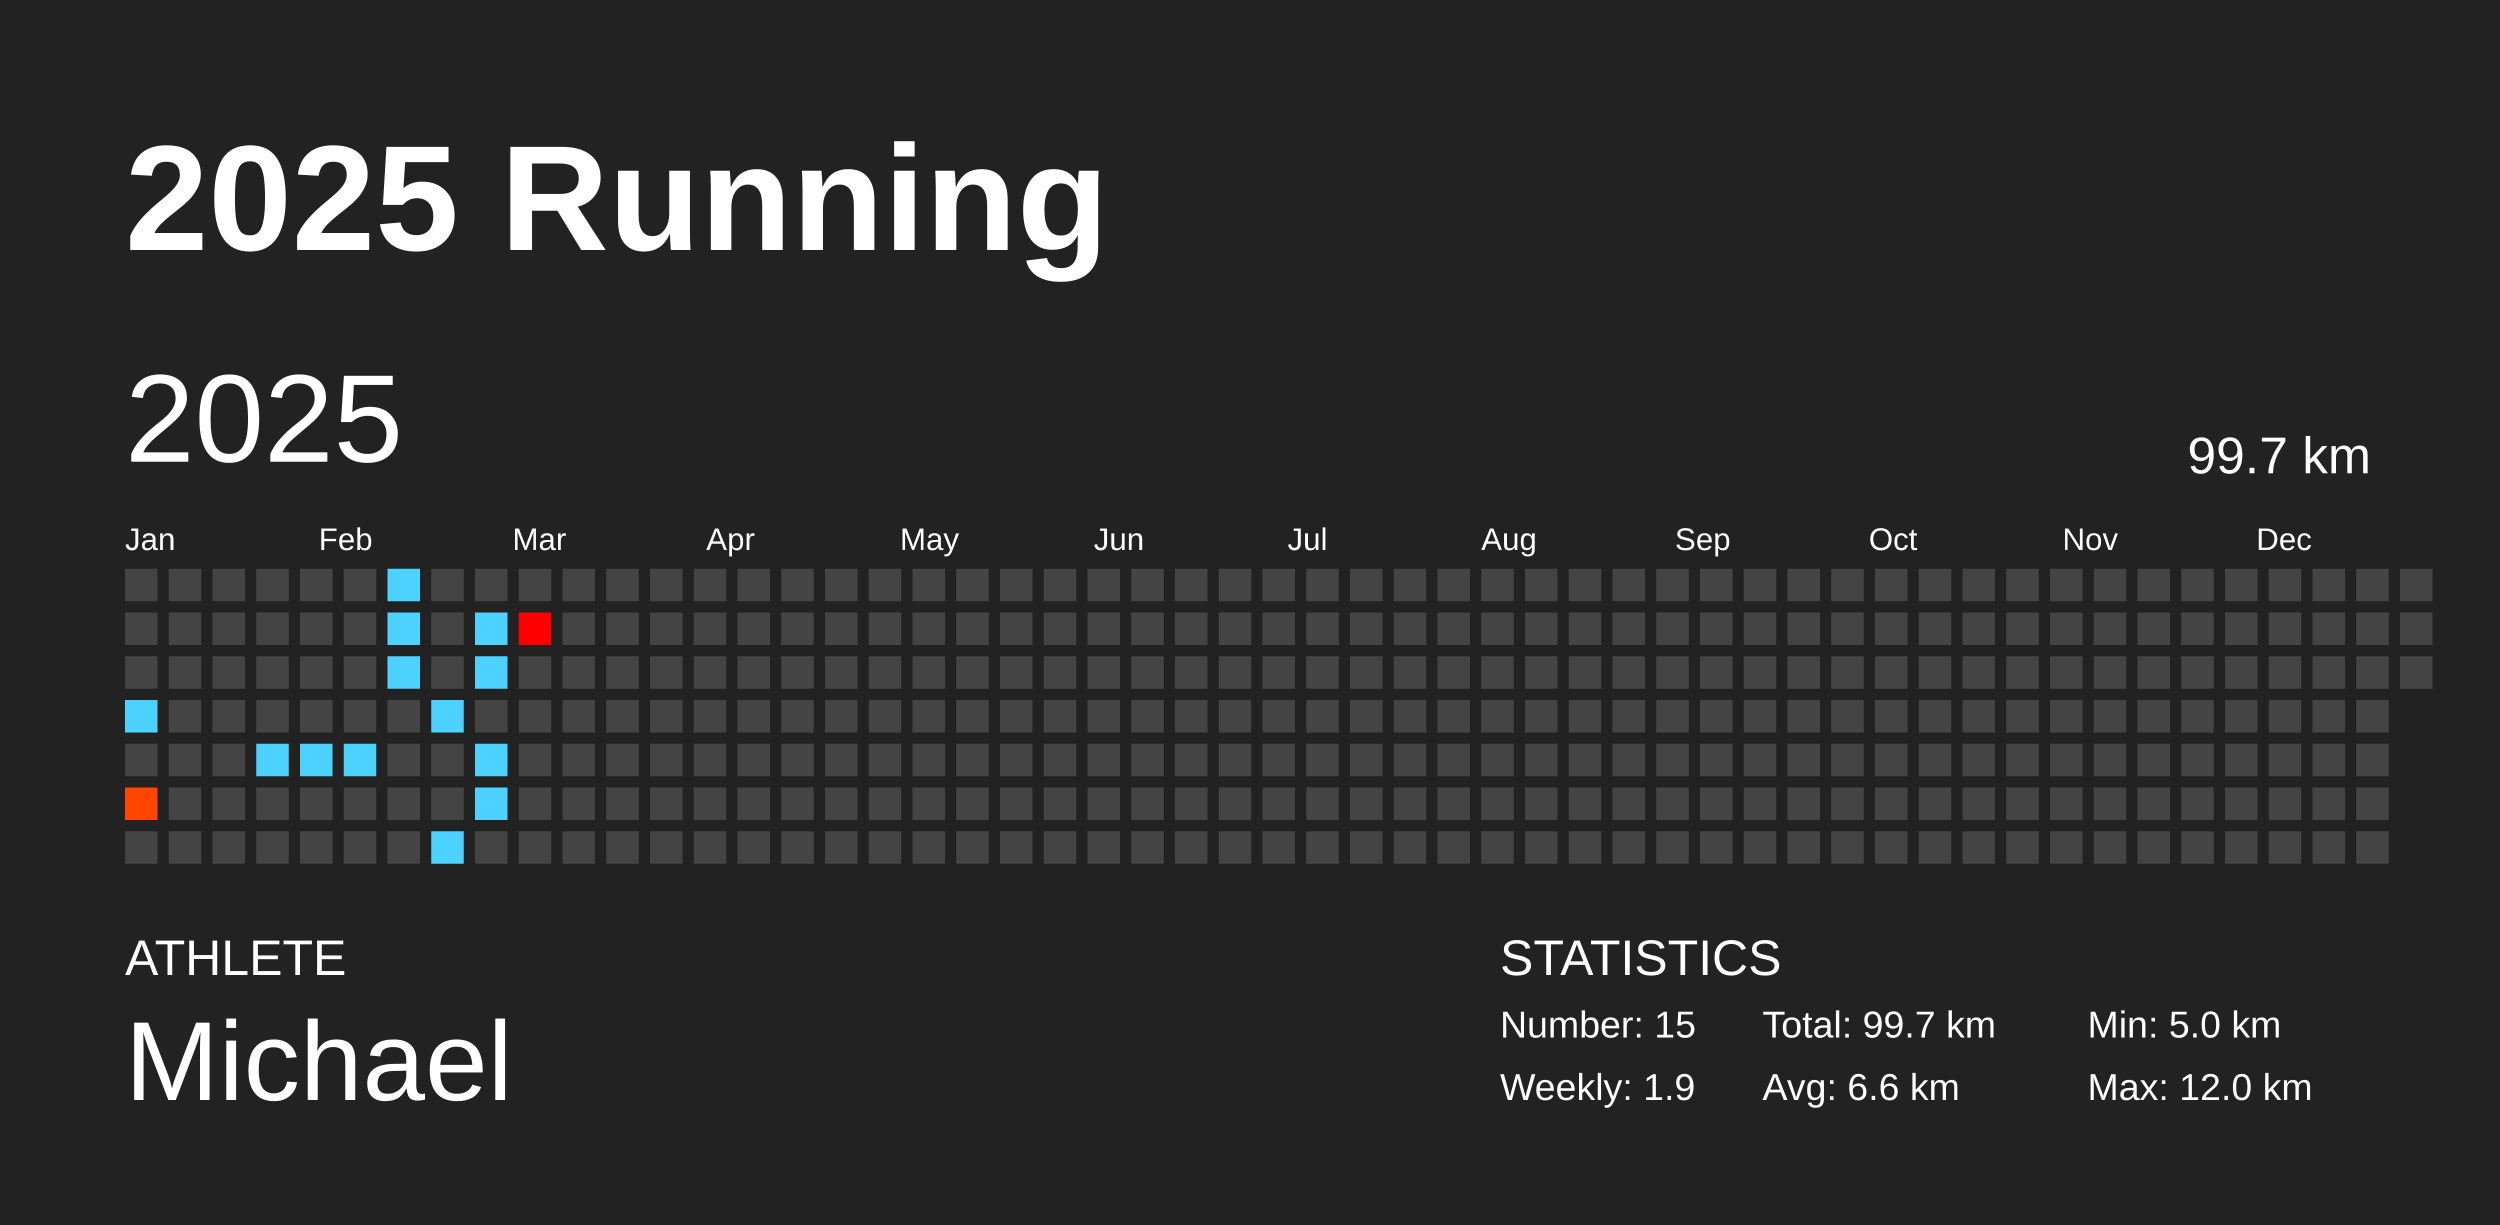
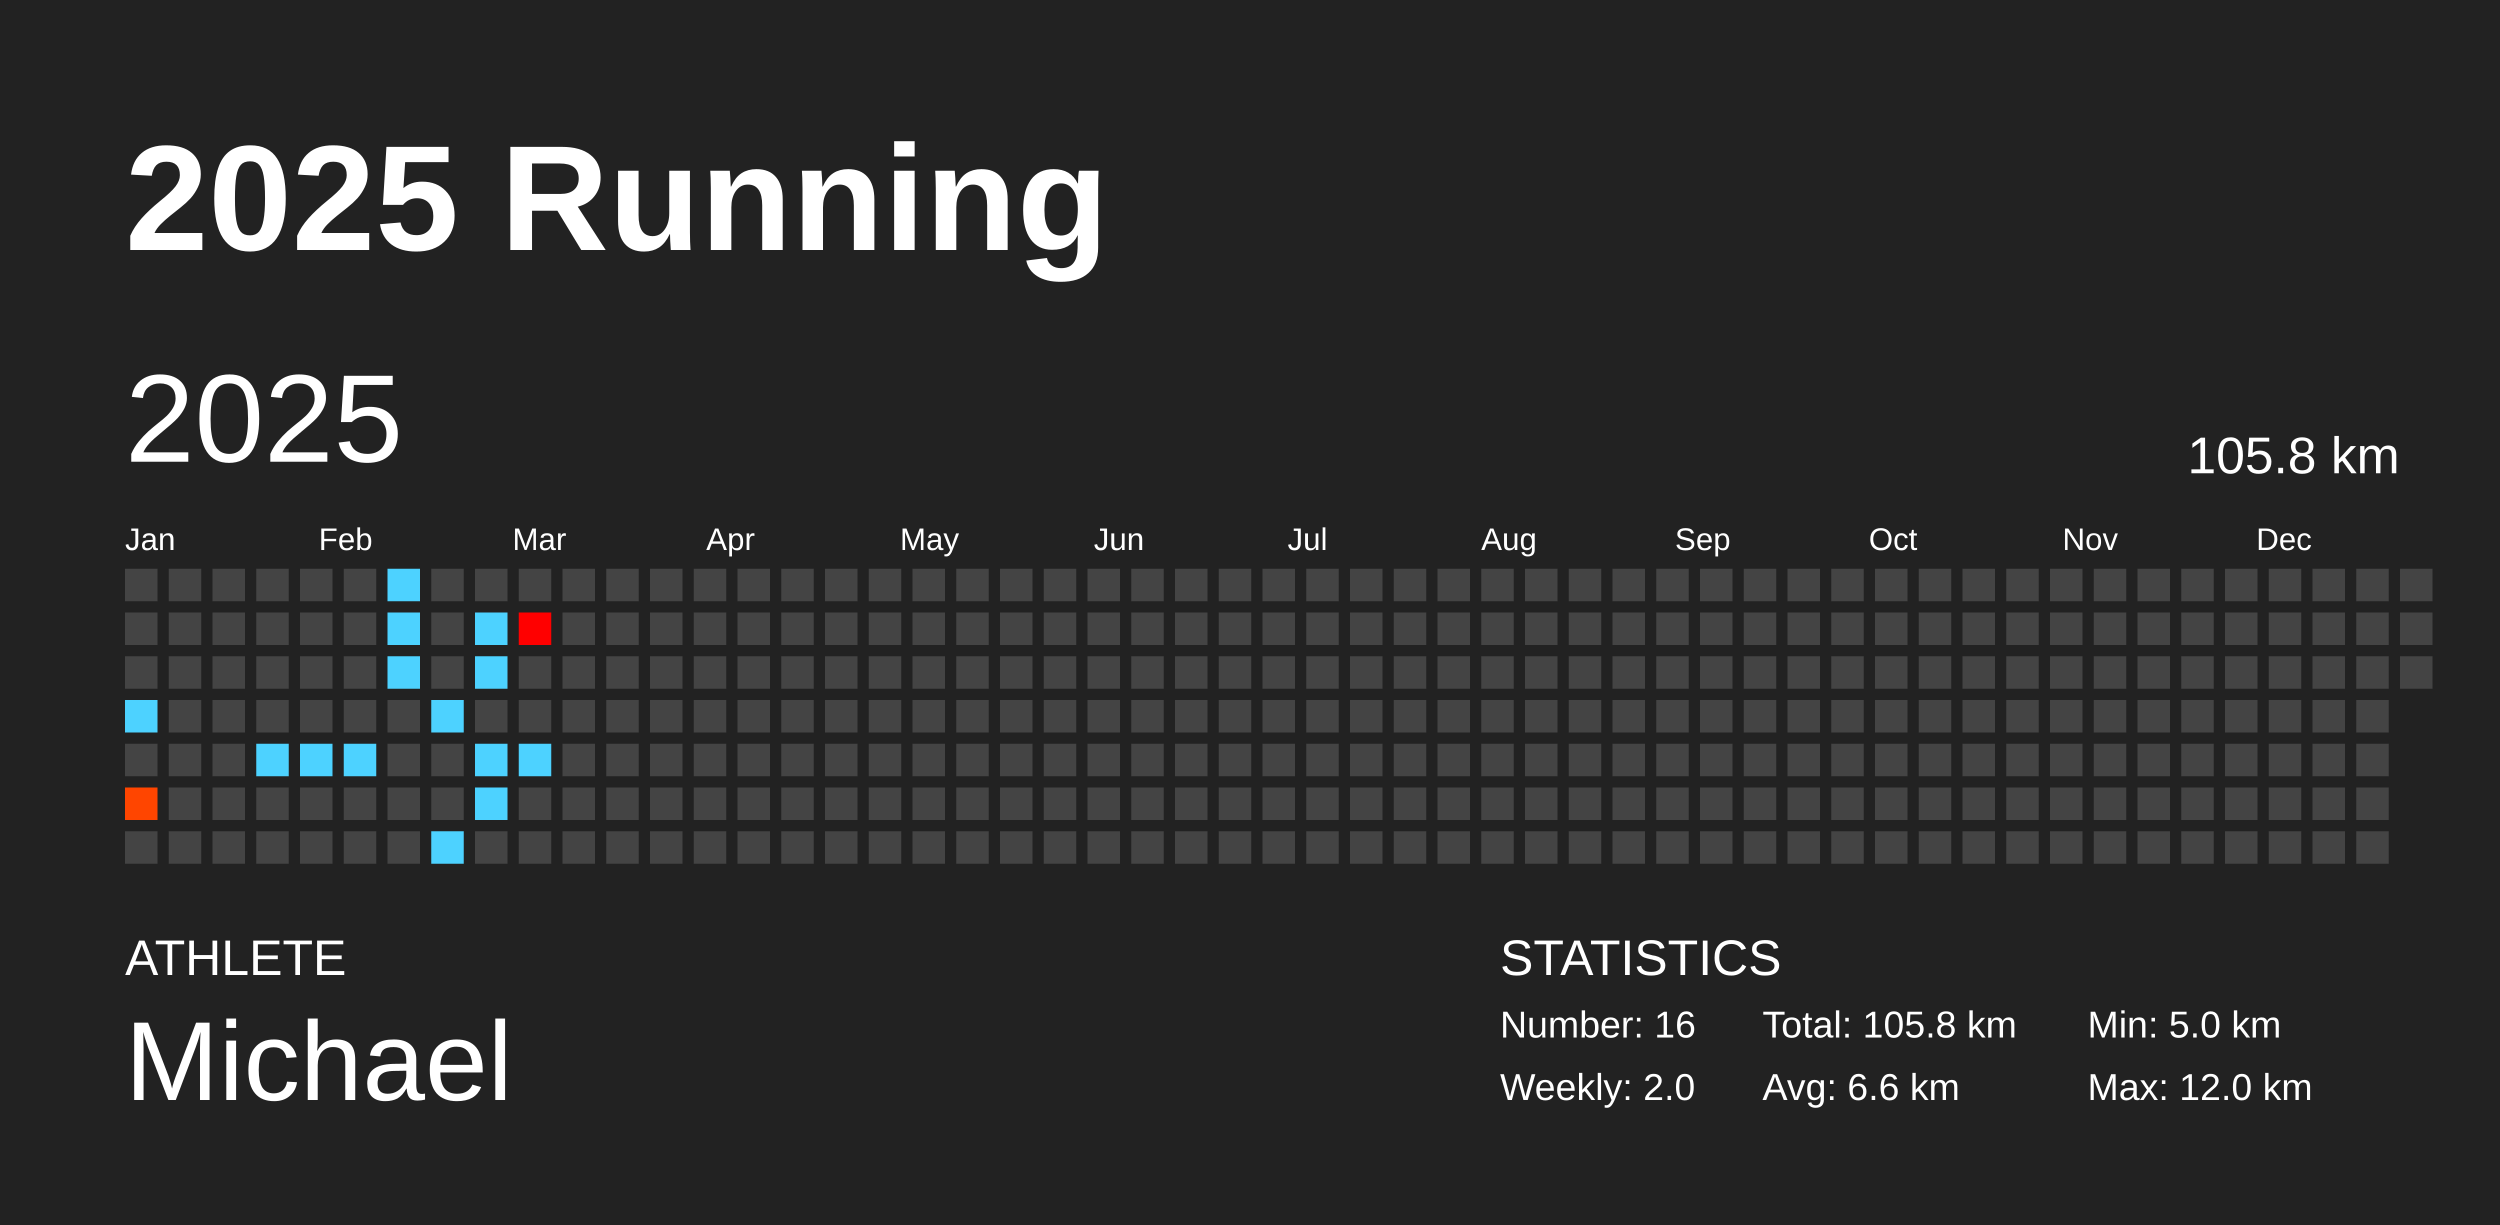
<svg xmlns="http://www.w3.org/2000/svg" baseProfile="full" height="98mm" version="1.1" viewBox="0,0,200,98" width="200mm">
  <defs />
  <rect fill="#222222" height="98" width="200" x="0" y="0" />
  <text fill="#FFFFFF" style="font-size:12px; font-family:Arial; font-weight:bold;" x="10" y="20">2025 Running</text>
  <text fill="#FFFFFF" style="font-size:4px; font-family:Arial" x="10" y="78">ATHLETE</text>
  <text fill="#FFFFFF" style="font-size:9px; font-family:Arial" x="10" y="88">Michael</text>
  <text fill="#FFFFFF" style="font-size:4px; font-family:Arial" x="120" y="78">STATISTICS</text>
-   <text fill="#FFFFFF" style="font-size:3px; font-family:Arial" x="120" y="83">Number: 15</text>
-   <text fill="#FFFFFF" style="font-size:3px; font-family:Arial" x="120" y="88">Weekly: 1.9</text>
-   <text fill="#FFFFFF" style="font-size:3px; font-family:Arial" x="141" y="83">Total: 99.7 km</text>
+   <text fill="#FFFFFF" style="font-size:3px; font-family:Arial" x="120" y="83">Number: 16</text>
+   <text fill="#FFFFFF" style="font-size:3px; font-family:Arial" x="120" y="88">Weekly: 2.0</text>
+   <text fill="#FFFFFF" style="font-size:3px; font-family:Arial" x="141" y="83">Total: 105.8 km</text>
  <text fill="#FFFFFF" style="font-size:3px; font-family:Arial" x="141" y="88">Avg: 6.6 km</text>
  <text fill="#FFFFFF" style="font-size:3px; font-family:Arial" x="167" y="83">Min: 5.0 km</text>
  <text fill="#FFFFFF" style="font-size:3px; font-family:Arial" x="167" y="88">Max: 12.0 km</text>
  <text dominant-baseline="hanging" fill="#FFFFFF" style="font-size:10.0px; font-family:Arial;" x="10" y="30">2025</text>
-   <text dominant-baseline="hanging" fill="#FFFFFF" style="font-size:4.125px; font-family:Arial;" x="175" y="35">99.7 km</text>
+   <text dominant-baseline="hanging" fill="#FFFFFF" style="font-size:4.125px; font-family:Arial;" x="175" y="35">105.8 km</text>
  <text fill="#FFFFFF" style="font-size:2.5px; font-family:Arial" x="10.0" y="44">Jan</text>
  <text fill="#FFFFFF" style="font-size:2.5px; font-family:Arial" x="25.5" y="44">Feb</text>
  <text fill="#FFFFFF" style="font-size:2.5px; font-family:Arial" x="41.0" y="44">Mar</text>
  <text fill="#FFFFFF" style="font-size:2.5px; font-family:Arial" x="56.5" y="44">Apr</text>
  <text fill="#FFFFFF" style="font-size:2.5px; font-family:Arial" x="72.0" y="44">May</text>
  <text fill="#FFFFFF" style="font-size:2.5px; font-family:Arial" x="87.5" y="44">Jun</text>
  <text fill="#FFFFFF" style="font-size:2.5px; font-family:Arial" x="103.0" y="44">Jul</text>
  <text fill="#FFFFFF" style="font-size:2.5px; font-family:Arial" x="118.5" y="44">Aug</text>
  <text fill="#FFFFFF" style="font-size:2.5px; font-family:Arial" x="134.0" y="44">Sep</text>
  <text fill="#FFFFFF" style="font-size:2.5px; font-family:Arial" x="149.5" y="44">Oct</text>
  <text fill="#FFFFFF" style="font-size:2.5px; font-family:Arial" x="165.0" y="44">Nov</text>
  <text fill="#FFFFFF" style="font-size:2.5px; font-family:Arial" x="180.5" y="44">Dec</text>
  <rect fill="#444444" height="2.6" width="2.6" x="10.0" y="45.5" />
  <rect fill="#444444" height="2.6" width="2.6" x="10.0" y="49.0" />
  <rect fill="#444444" height="2.6" width="2.6" x="10.0" y="52.5" />
  <rect fill="#4dd2ff" height="2.6" width="2.6" x="10.0" y="56.0" />
  <rect fill="#444444" height="2.6" width="2.6" x="10.0" y="59.5" />
  <rect fill="#ff4500" height="2.6" width="2.6" x="10.0" y="63.0" />
  <rect fill="#444444" height="2.6" width="2.6" x="10.0" y="66.5" />
  <rect fill="#444444" height="2.6" width="2.6" x="13.5" y="45.5" />
  <rect fill="#444444" height="2.6" width="2.6" x="13.5" y="49.0" />
  <rect fill="#444444" height="2.6" width="2.6" x="13.5" y="52.5" />
  <rect fill="#444444" height="2.6" width="2.6" x="13.5" y="56.0" />
  <rect fill="#444444" height="2.6" width="2.6" x="13.5" y="59.5" />
  <rect fill="#444444" height="2.6" width="2.6" x="13.5" y="63.0" />
  <rect fill="#444444" height="2.6" width="2.6" x="13.5" y="66.5" />
  <rect fill="#444444" height="2.6" width="2.6" x="17.0" y="45.5" />
  <rect fill="#444444" height="2.6" width="2.6" x="17.0" y="49.0" />
  <rect fill="#444444" height="2.6" width="2.6" x="17.0" y="52.5" />
  <rect fill="#444444" height="2.6" width="2.6" x="17.0" y="56.0" />
  <rect fill="#444444" height="2.6" width="2.6" x="17.0" y="59.5" />
  <rect fill="#444444" height="2.6" width="2.6" x="17.0" y="63.0" />
  <rect fill="#444444" height="2.6" width="2.6" x="17.0" y="66.5" />
  <rect fill="#444444" height="2.6" width="2.6" x="20.5" y="45.5" />
  <rect fill="#444444" height="2.6" width="2.6" x="20.5" y="49.0" />
  <rect fill="#444444" height="2.6" width="2.6" x="20.5" y="52.5" />
  <rect fill="#444444" height="2.6" width="2.6" x="20.5" y="56.0" />
  <rect fill="#4dd2ff" height="2.6" width="2.6" x="20.5" y="59.5" />
  <rect fill="#444444" height="2.6" width="2.6" x="20.5" y="63.0" />
  <rect fill="#444444" height="2.6" width="2.6" x="20.5" y="66.5" />
  <rect fill="#444444" height="2.6" width="2.6" x="24.0" y="45.5" />
  <rect fill="#444444" height="2.6" width="2.6" x="24.0" y="49.0" />
  <rect fill="#444444" height="2.6" width="2.6" x="24.0" y="52.5" />
  <rect fill="#444444" height="2.6" width="2.6" x="24.0" y="56.0" />
  <rect fill="#4dd2ff" height="2.6" width="2.6" x="24.0" y="59.5" />
  <rect fill="#444444" height="2.6" width="2.6" x="24.0" y="63.0" />
  <rect fill="#444444" height="2.6" width="2.6" x="24.0" y="66.5" />
  <rect fill="#444444" height="2.6" width="2.6" x="27.5" y="45.5" />
  <rect fill="#444444" height="2.6" width="2.6" x="27.5" y="49.0" />
  <rect fill="#444444" height="2.6" width="2.6" x="27.5" y="52.5" />
  <rect fill="#444444" height="2.6" width="2.6" x="27.5" y="56.0" />
  <rect fill="#4dd2ff" height="2.6" width="2.6" x="27.5" y="59.5" />
  <rect fill="#444444" height="2.6" width="2.6" x="27.5" y="63.0" />
  <rect fill="#444444" height="2.6" width="2.6" x="27.5" y="66.5" />
  <rect fill="#4dd2ff" height="2.6" width="2.6" x="31.0" y="45.5" />
  <rect fill="#4dd2ff" height="2.6" width="2.6" x="31.0" y="49.0" />
  <rect fill="#4dd2ff" height="2.6" width="2.6" x="31.0" y="52.5" />
  <rect fill="#444444" height="2.6" width="2.6" x="31.0" y="56.0" />
  <rect fill="#444444" height="2.6" width="2.6" x="31.0" y="59.5" />
  <rect fill="#444444" height="2.6" width="2.6" x="31.0" y="63.0" />
  <rect fill="#444444" height="2.6" width="2.6" x="31.0" y="66.5" />
  <rect fill="#444444" height="2.6" width="2.6" x="34.5" y="45.5" />
  <rect fill="#444444" height="2.6" width="2.6" x="34.5" y="49.0" />
  <rect fill="#444444" height="2.6" width="2.6" x="34.5" y="52.5" />
  <rect fill="#4dd2ff" height="2.6" width="2.6" x="34.5" y="56.0" />
  <rect fill="#444444" height="2.6" width="2.6" x="34.5" y="59.5" />
  <rect fill="#444444" height="2.6" width="2.6" x="34.5" y="63.0" />
  <rect fill="#4dd2ff" height="2.6" width="2.6" x="34.5" y="66.5" />
  <rect fill="#444444" height="2.6" width="2.6" x="38.0" y="45.5" />
  <rect fill="#4dd2ff" height="2.6" width="2.6" x="38.0" y="49.0" />
  <rect fill="#4dd2ff" height="2.6" width="2.6" x="38.0" y="52.5" />
  <rect fill="#444444" height="2.6" width="2.6" x="38.0" y="56.0" />
  <rect fill="#4dd2ff" height="2.6" width="2.6" x="38.0" y="59.5" />
  <rect fill="#4dd2ff" height="2.6" width="2.6" x="38.0" y="63.0" />
  <rect fill="#444444" height="2.6" width="2.6" x="38.0" y="66.5" />
  <rect fill="#444444" height="2.6" width="2.6" x="41.5" y="45.5" />
  <rect fill="#ff0000" height="2.6" width="2.6" x="41.5" y="49.0" />
  <rect fill="#444444" height="2.6" width="2.6" x="41.5" y="52.5" />
  <rect fill="#444444" height="2.6" width="2.6" x="41.5" y="56.0" />
-   <rect fill="#444444" height="2.6" width="2.6" x="41.5" y="59.5" />
+   <rect fill="#4dd2ff" height="2.6" width="2.6" x="41.5" y="59.5" />
  <rect fill="#444444" height="2.6" width="2.6" x="41.5" y="63.0" />
  <rect fill="#444444" height="2.6" width="2.6" x="41.5" y="66.5" />
  <rect fill="#444444" height="2.6" width="2.6" x="45.0" y="45.5" />
  <rect fill="#444444" height="2.6" width="2.6" x="45.0" y="49.0" />
  <rect fill="#444444" height="2.6" width="2.6" x="45.0" y="52.5" />
  <rect fill="#444444" height="2.6" width="2.6" x="45.0" y="56.0" />
  <rect fill="#444444" height="2.6" width="2.6" x="45.0" y="59.5" />
  <rect fill="#444444" height="2.6" width="2.6" x="45.0" y="63.0" />
  <rect fill="#444444" height="2.6" width="2.6" x="45.0" y="66.5" />
  <rect fill="#444444" height="2.6" width="2.6" x="48.5" y="45.5" />
  <rect fill="#444444" height="2.6" width="2.6" x="48.5" y="49.0" />
  <rect fill="#444444" height="2.6" width="2.6" x="48.5" y="52.5" />
  <rect fill="#444444" height="2.6" width="2.6" x="48.5" y="56.0" />
  <rect fill="#444444" height="2.6" width="2.6" x="48.5" y="59.5" />
  <rect fill="#444444" height="2.6" width="2.6" x="48.5" y="63.0" />
  <rect fill="#444444" height="2.6" width="2.6" x="48.5" y="66.5" />
  <rect fill="#444444" height="2.6" width="2.6" x="52.0" y="45.5" />
  <rect fill="#444444" height="2.6" width="2.6" x="52.0" y="49.0" />
  <rect fill="#444444" height="2.6" width="2.6" x="52.0" y="52.5" />
  <rect fill="#444444" height="2.6" width="2.6" x="52.0" y="56.0" />
  <rect fill="#444444" height="2.6" width="2.6" x="52.0" y="59.5" />
  <rect fill="#444444" height="2.6" width="2.6" x="52.0" y="63.0" />
  <rect fill="#444444" height="2.6" width="2.6" x="52.0" y="66.5" />
  <rect fill="#444444" height="2.6" width="2.6" x="55.5" y="45.5" />
  <rect fill="#444444" height="2.6" width="2.6" x="55.5" y="49.0" />
  <rect fill="#444444" height="2.6" width="2.6" x="55.5" y="52.5" />
  <rect fill="#444444" height="2.6" width="2.6" x="55.5" y="56.0" />
  <rect fill="#444444" height="2.6" width="2.6" x="55.5" y="59.5" />
  <rect fill="#444444" height="2.6" width="2.6" x="55.5" y="63.0" />
  <rect fill="#444444" height="2.6" width="2.6" x="55.5" y="66.5" />
  <rect fill="#444444" height="2.6" width="2.6" x="59.0" y="45.5" />
  <rect fill="#444444" height="2.6" width="2.6" x="59.0" y="49.0" />
  <rect fill="#444444" height="2.6" width="2.6" x="59.0" y="52.5" />
  <rect fill="#444444" height="2.6" width="2.6" x="59.0" y="56.0" />
  <rect fill="#444444" height="2.6" width="2.6" x="59.0" y="59.5" />
  <rect fill="#444444" height="2.6" width="2.6" x="59.0" y="63.0" />
  <rect fill="#444444" height="2.6" width="2.6" x="59.0" y="66.5" />
  <rect fill="#444444" height="2.6" width="2.6" x="62.5" y="45.5" />
  <rect fill="#444444" height="2.6" width="2.6" x="62.5" y="49.0" />
  <rect fill="#444444" height="2.6" width="2.6" x="62.5" y="52.5" />
  <rect fill="#444444" height="2.6" width="2.6" x="62.5" y="56.0" />
  <rect fill="#444444" height="2.6" width="2.6" x="62.5" y="59.5" />
  <rect fill="#444444" height="2.6" width="2.6" x="62.5" y="63.0" />
  <rect fill="#444444" height="2.6" width="2.6" x="62.5" y="66.5" />
  <rect fill="#444444" height="2.6" width="2.6" x="66.0" y="45.5" />
  <rect fill="#444444" height="2.6" width="2.6" x="66.0" y="49.0" />
  <rect fill="#444444" height="2.6" width="2.6" x="66.0" y="52.5" />
  <rect fill="#444444" height="2.6" width="2.6" x="66.0" y="56.0" />
  <rect fill="#444444" height="2.6" width="2.6" x="66.0" y="59.5" />
  <rect fill="#444444" height="2.6" width="2.6" x="66.0" y="63.0" />
  <rect fill="#444444" height="2.6" width="2.6" x="66.0" y="66.5" />
  <rect fill="#444444" height="2.6" width="2.6" x="69.5" y="45.5" />
  <rect fill="#444444" height="2.6" width="2.6" x="69.5" y="49.0" />
  <rect fill="#444444" height="2.6" width="2.6" x="69.5" y="52.5" />
  <rect fill="#444444" height="2.6" width="2.6" x="69.5" y="56.0" />
  <rect fill="#444444" height="2.6" width="2.6" x="69.5" y="59.5" />
  <rect fill="#444444" height="2.6" width="2.6" x="69.5" y="63.0" />
  <rect fill="#444444" height="2.6" width="2.6" x="69.5" y="66.5" />
  <rect fill="#444444" height="2.6" width="2.6" x="73.0" y="45.5" />
  <rect fill="#444444" height="2.6" width="2.6" x="73.0" y="49.0" />
  <rect fill="#444444" height="2.6" width="2.6" x="73.0" y="52.5" />
  <rect fill="#444444" height="2.6" width="2.6" x="73.0" y="56.0" />
  <rect fill="#444444" height="2.6" width="2.6" x="73.0" y="59.5" />
  <rect fill="#444444" height="2.6" width="2.6" x="73.0" y="63.0" />
  <rect fill="#444444" height="2.6" width="2.6" x="73.0" y="66.5" />
  <rect fill="#444444" height="2.6" width="2.6" x="76.5" y="45.5" />
  <rect fill="#444444" height="2.6" width="2.6" x="76.5" y="49.0" />
  <rect fill="#444444" height="2.6" width="2.6" x="76.5" y="52.5" />
  <rect fill="#444444" height="2.6" width="2.6" x="76.5" y="56.0" />
  <rect fill="#444444" height="2.6" width="2.6" x="76.5" y="59.5" />
  <rect fill="#444444" height="2.6" width="2.6" x="76.5" y="63.0" />
  <rect fill="#444444" height="2.6" width="2.6" x="76.5" y="66.5" />
  <rect fill="#444444" height="2.6" width="2.6" x="80.0" y="45.5" />
  <rect fill="#444444" height="2.6" width="2.6" x="80.0" y="49.0" />
  <rect fill="#444444" height="2.6" width="2.6" x="80.0" y="52.5" />
  <rect fill="#444444" height="2.6" width="2.6" x="80.0" y="56.0" />
  <rect fill="#444444" height="2.6" width="2.6" x="80.0" y="59.5" />
  <rect fill="#444444" height="2.6" width="2.6" x="80.0" y="63.0" />
  <rect fill="#444444" height="2.6" width="2.6" x="80.0" y="66.5" />
  <rect fill="#444444" height="2.6" width="2.6" x="83.5" y="45.5" />
  <rect fill="#444444" height="2.6" width="2.6" x="83.5" y="49.0" />
  <rect fill="#444444" height="2.6" width="2.6" x="83.5" y="52.5" />
  <rect fill="#444444" height="2.6" width="2.6" x="83.5" y="56.0" />
  <rect fill="#444444" height="2.6" width="2.6" x="83.5" y="59.5" />
  <rect fill="#444444" height="2.6" width="2.6" x="83.5" y="63.0" />
  <rect fill="#444444" height="2.6" width="2.6" x="83.5" y="66.5" />
  <rect fill="#444444" height="2.6" width="2.6" x="87.0" y="45.5" />
  <rect fill="#444444" height="2.6" width="2.6" x="87.0" y="49.0" />
  <rect fill="#444444" height="2.6" width="2.6" x="87.0" y="52.5" />
  <rect fill="#444444" height="2.6" width="2.6" x="87.0" y="56.0" />
  <rect fill="#444444" height="2.6" width="2.6" x="87.0" y="59.5" />
  <rect fill="#444444" height="2.6" width="2.6" x="87.0" y="63.0" />
  <rect fill="#444444" height="2.6" width="2.6" x="87.0" y="66.5" />
  <rect fill="#444444" height="2.6" width="2.6" x="90.5" y="45.5" />
  <rect fill="#444444" height="2.6" width="2.6" x="90.5" y="49.0" />
  <rect fill="#444444" height="2.6" width="2.6" x="90.5" y="52.5" />
  <rect fill="#444444" height="2.6" width="2.6" x="90.5" y="56.0" />
  <rect fill="#444444" height="2.6" width="2.6" x="90.5" y="59.5" />
  <rect fill="#444444" height="2.6" width="2.6" x="90.5" y="63.0" />
  <rect fill="#444444" height="2.6" width="2.6" x="90.5" y="66.5" />
  <rect fill="#444444" height="2.6" width="2.6" x="94.0" y="45.5" />
  <rect fill="#444444" height="2.6" width="2.6" x="94.0" y="49.0" />
  <rect fill="#444444" height="2.6" width="2.6" x="94.0" y="52.5" />
  <rect fill="#444444" height="2.6" width="2.6" x="94.0" y="56.0" />
  <rect fill="#444444" height="2.6" width="2.6" x="94.0" y="59.5" />
  <rect fill="#444444" height="2.6" width="2.6" x="94.0" y="63.0" />
  <rect fill="#444444" height="2.6" width="2.6" x="94.0" y="66.5" />
  <rect fill="#444444" height="2.6" width="2.6" x="97.5" y="45.5" />
  <rect fill="#444444" height="2.6" width="2.6" x="97.5" y="49.0" />
  <rect fill="#444444" height="2.6" width="2.6" x="97.5" y="52.5" />
  <rect fill="#444444" height="2.6" width="2.6" x="97.5" y="56.0" />
  <rect fill="#444444" height="2.6" width="2.6" x="97.5" y="59.5" />
  <rect fill="#444444" height="2.6" width="2.6" x="97.5" y="63.0" />
  <rect fill="#444444" height="2.6" width="2.6" x="97.5" y="66.5" />
  <rect fill="#444444" height="2.6" width="2.6" x="101.0" y="45.5" />
  <rect fill="#444444" height="2.6" width="2.6" x="101.0" y="49.0" />
  <rect fill="#444444" height="2.6" width="2.6" x="101.0" y="52.5" />
  <rect fill="#444444" height="2.6" width="2.6" x="101.0" y="56.0" />
  <rect fill="#444444" height="2.6" width="2.6" x="101.0" y="59.5" />
  <rect fill="#444444" height="2.6" width="2.6" x="101.0" y="63.0" />
  <rect fill="#444444" height="2.6" width="2.6" x="101.0" y="66.5" />
  <rect fill="#444444" height="2.6" width="2.6" x="104.5" y="45.5" />
  <rect fill="#444444" height="2.6" width="2.6" x="104.5" y="49.0" />
  <rect fill="#444444" height="2.6" width="2.6" x="104.5" y="52.5" />
  <rect fill="#444444" height="2.6" width="2.6" x="104.5" y="56.0" />
  <rect fill="#444444" height="2.6" width="2.6" x="104.5" y="59.5" />
  <rect fill="#444444" height="2.6" width="2.6" x="104.5" y="63.0" />
  <rect fill="#444444" height="2.6" width="2.6" x="104.5" y="66.5" />
  <rect fill="#444444" height="2.6" width="2.6" x="108.0" y="45.5" />
  <rect fill="#444444" height="2.6" width="2.6" x="108.0" y="49.0" />
  <rect fill="#444444" height="2.6" width="2.6" x="108.0" y="52.5" />
  <rect fill="#444444" height="2.6" width="2.6" x="108.0" y="56.0" />
  <rect fill="#444444" height="2.6" width="2.6" x="108.0" y="59.5" />
  <rect fill="#444444" height="2.6" width="2.6" x="108.0" y="63.0" />
  <rect fill="#444444" height="2.6" width="2.6" x="108.0" y="66.5" />
  <rect fill="#444444" height="2.6" width="2.6" x="111.5" y="45.5" />
  <rect fill="#444444" height="2.6" width="2.6" x="111.5" y="49.0" />
  <rect fill="#444444" height="2.6" width="2.6" x="111.5" y="52.5" />
  <rect fill="#444444" height="2.6" width="2.6" x="111.5" y="56.0" />
  <rect fill="#444444" height="2.6" width="2.6" x="111.5" y="59.5" />
  <rect fill="#444444" height="2.6" width="2.6" x="111.5" y="63.0" />
  <rect fill="#444444" height="2.6" width="2.6" x="111.5" y="66.5" />
  <rect fill="#444444" height="2.6" width="2.6" x="115.0" y="45.5" />
  <rect fill="#444444" height="2.6" width="2.6" x="115.0" y="49.0" />
  <rect fill="#444444" height="2.6" width="2.6" x="115.0" y="52.5" />
  <rect fill="#444444" height="2.6" width="2.6" x="115.0" y="56.0" />
  <rect fill="#444444" height="2.6" width="2.6" x="115.0" y="59.5" />
  <rect fill="#444444" height="2.6" width="2.6" x="115.0" y="63.0" />
  <rect fill="#444444" height="2.6" width="2.6" x="115.0" y="66.5" />
  <rect fill="#444444" height="2.6" width="2.6" x="118.5" y="45.5" />
  <rect fill="#444444" height="2.6" width="2.6" x="118.5" y="49.0" />
  <rect fill="#444444" height="2.6" width="2.6" x="118.5" y="52.5" />
  <rect fill="#444444" height="2.6" width="2.6" x="118.5" y="56.0" />
  <rect fill="#444444" height="2.6" width="2.6" x="118.5" y="59.5" />
  <rect fill="#444444" height="2.6" width="2.6" x="118.5" y="63.0" />
  <rect fill="#444444" height="2.6" width="2.6" x="118.5" y="66.5" />
  <rect fill="#444444" height="2.6" width="2.6" x="122.0" y="45.5" />
  <rect fill="#444444" height="2.6" width="2.6" x="122.0" y="49.0" />
  <rect fill="#444444" height="2.6" width="2.6" x="122.0" y="52.5" />
  <rect fill="#444444" height="2.6" width="2.6" x="122.0" y="56.0" />
  <rect fill="#444444" height="2.6" width="2.6" x="122.0" y="59.5" />
  <rect fill="#444444" height="2.6" width="2.6" x="122.0" y="63.0" />
  <rect fill="#444444" height="2.6" width="2.6" x="122.0" y="66.5" />
  <rect fill="#444444" height="2.6" width="2.6" x="125.5" y="45.5" />
  <rect fill="#444444" height="2.6" width="2.6" x="125.5" y="49.0" />
  <rect fill="#444444" height="2.6" width="2.6" x="125.5" y="52.5" />
  <rect fill="#444444" height="2.6" width="2.6" x="125.5" y="56.0" />
  <rect fill="#444444" height="2.6" width="2.6" x="125.5" y="59.5" />
  <rect fill="#444444" height="2.6" width="2.6" x="125.5" y="63.0" />
  <rect fill="#444444" height="2.6" width="2.6" x="125.5" y="66.5" />
  <rect fill="#444444" height="2.6" width="2.6" x="129.0" y="45.5" />
  <rect fill="#444444" height="2.6" width="2.6" x="129.0" y="49.0" />
  <rect fill="#444444" height="2.6" width="2.6" x="129.0" y="52.5" />
  <rect fill="#444444" height="2.6" width="2.6" x="129.0" y="56.0" />
  <rect fill="#444444" height="2.6" width="2.6" x="129.0" y="59.5" />
  <rect fill="#444444" height="2.6" width="2.6" x="129.0" y="63.0" />
  <rect fill="#444444" height="2.6" width="2.6" x="129.0" y="66.5" />
  <rect fill="#444444" height="2.6" width="2.6" x="132.5" y="45.5" />
  <rect fill="#444444" height="2.6" width="2.6" x="132.5" y="49.0" />
  <rect fill="#444444" height="2.6" width="2.6" x="132.5" y="52.5" />
  <rect fill="#444444" height="2.6" width="2.6" x="132.5" y="56.0" />
  <rect fill="#444444" height="2.6" width="2.6" x="132.5" y="59.5" />
  <rect fill="#444444" height="2.6" width="2.6" x="132.5" y="63.0" />
  <rect fill="#444444" height="2.6" width="2.6" x="132.5" y="66.5" />
  <rect fill="#444444" height="2.6" width="2.6" x="136.0" y="45.5" />
  <rect fill="#444444" height="2.6" width="2.6" x="136.0" y="49.0" />
  <rect fill="#444444" height="2.6" width="2.6" x="136.0" y="52.5" />
  <rect fill="#444444" height="2.6" width="2.6" x="136.0" y="56.0" />
  <rect fill="#444444" height="2.6" width="2.6" x="136.0" y="59.5" />
  <rect fill="#444444" height="2.6" width="2.6" x="136.0" y="63.0" />
  <rect fill="#444444" height="2.6" width="2.6" x="136.0" y="66.5" />
  <rect fill="#444444" height="2.6" width="2.6" x="139.5" y="45.5" />
  <rect fill="#444444" height="2.6" width="2.6" x="139.5" y="49.0" />
  <rect fill="#444444" height="2.6" width="2.6" x="139.5" y="52.5" />
  <rect fill="#444444" height="2.6" width="2.6" x="139.5" y="56.0" />
  <rect fill="#444444" height="2.6" width="2.6" x="139.5" y="59.5" />
  <rect fill="#444444" height="2.6" width="2.6" x="139.5" y="63.0" />
  <rect fill="#444444" height="2.6" width="2.6" x="139.5" y="66.5" />
  <rect fill="#444444" height="2.6" width="2.6" x="143.0" y="45.5" />
  <rect fill="#444444" height="2.6" width="2.6" x="143.0" y="49.0" />
  <rect fill="#444444" height="2.6" width="2.6" x="143.0" y="52.5" />
  <rect fill="#444444" height="2.6" width="2.6" x="143.0" y="56.0" />
  <rect fill="#444444" height="2.6" width="2.6" x="143.0" y="59.5" />
  <rect fill="#444444" height="2.6" width="2.6" x="143.0" y="63.0" />
  <rect fill="#444444" height="2.6" width="2.6" x="143.0" y="66.5" />
  <rect fill="#444444" height="2.6" width="2.6" x="146.5" y="45.5" />
  <rect fill="#444444" height="2.6" width="2.6" x="146.5" y="49.0" />
  <rect fill="#444444" height="2.6" width="2.6" x="146.5" y="52.5" />
  <rect fill="#444444" height="2.6" width="2.6" x="146.5" y="56.0" />
  <rect fill="#444444" height="2.6" width="2.6" x="146.5" y="59.5" />
  <rect fill="#444444" height="2.6" width="2.6" x="146.5" y="63.0" />
  <rect fill="#444444" height="2.6" width="2.6" x="146.5" y="66.5" />
  <rect fill="#444444" height="2.6" width="2.6" x="150.0" y="45.5" />
  <rect fill="#444444" height="2.6" width="2.6" x="150.0" y="49.0" />
  <rect fill="#444444" height="2.6" width="2.6" x="150.0" y="52.5" />
  <rect fill="#444444" height="2.6" width="2.6" x="150.0" y="56.0" />
  <rect fill="#444444" height="2.6" width="2.6" x="150.0" y="59.5" />
  <rect fill="#444444" height="2.6" width="2.6" x="150.0" y="63.0" />
  <rect fill="#444444" height="2.6" width="2.6" x="150.0" y="66.5" />
  <rect fill="#444444" height="2.6" width="2.6" x="153.5" y="45.5" />
  <rect fill="#444444" height="2.6" width="2.6" x="153.5" y="49.0" />
  <rect fill="#444444" height="2.6" width="2.6" x="153.5" y="52.5" />
  <rect fill="#444444" height="2.6" width="2.6" x="153.5" y="56.0" />
  <rect fill="#444444" height="2.6" width="2.6" x="153.5" y="59.5" />
  <rect fill="#444444" height="2.6" width="2.6" x="153.5" y="63.0" />
  <rect fill="#444444" height="2.6" width="2.6" x="153.5" y="66.5" />
  <rect fill="#444444" height="2.6" width="2.6" x="157.0" y="45.5" />
  <rect fill="#444444" height="2.6" width="2.6" x="157.0" y="49.0" />
  <rect fill="#444444" height="2.6" width="2.6" x="157.0" y="52.5" />
  <rect fill="#444444" height="2.6" width="2.6" x="157.0" y="56.0" />
  <rect fill="#444444" height="2.6" width="2.6" x="157.0" y="59.5" />
  <rect fill="#444444" height="2.6" width="2.6" x="157.0" y="63.0" />
  <rect fill="#444444" height="2.6" width="2.6" x="157.0" y="66.5" />
  <rect fill="#444444" height="2.6" width="2.6" x="160.5" y="45.5" />
  <rect fill="#444444" height="2.6" width="2.6" x="160.5" y="49.0" />
  <rect fill="#444444" height="2.6" width="2.6" x="160.5" y="52.5" />
  <rect fill="#444444" height="2.6" width="2.6" x="160.5" y="56.0" />
  <rect fill="#444444" height="2.6" width="2.6" x="160.5" y="59.5" />
  <rect fill="#444444" height="2.6" width="2.6" x="160.5" y="63.0" />
  <rect fill="#444444" height="2.6" width="2.6" x="160.5" y="66.5" />
  <rect fill="#444444" height="2.6" width="2.6" x="164.0" y="45.5" />
  <rect fill="#444444" height="2.6" width="2.6" x="164.0" y="49.0" />
  <rect fill="#444444" height="2.6" width="2.6" x="164.0" y="52.5" />
  <rect fill="#444444" height="2.6" width="2.6" x="164.0" y="56.0" />
  <rect fill="#444444" height="2.6" width="2.6" x="164.0" y="59.5" />
  <rect fill="#444444" height="2.6" width="2.6" x="164.0" y="63.0" />
  <rect fill="#444444" height="2.6" width="2.6" x="164.0" y="66.5" />
  <rect fill="#444444" height="2.6" width="2.6" x="167.5" y="45.5" />
  <rect fill="#444444" height="2.6" width="2.6" x="167.5" y="49.0" />
  <rect fill="#444444" height="2.6" width="2.6" x="167.5" y="52.5" />
  <rect fill="#444444" height="2.6" width="2.6" x="167.5" y="56.0" />
  <rect fill="#444444" height="2.6" width="2.6" x="167.5" y="59.5" />
  <rect fill="#444444" height="2.6" width="2.6" x="167.5" y="63.0" />
  <rect fill="#444444" height="2.6" width="2.6" x="167.5" y="66.5" />
  <rect fill="#444444" height="2.6" width="2.6" x="171.0" y="45.5" />
  <rect fill="#444444" height="2.6" width="2.6" x="171.0" y="49.0" />
  <rect fill="#444444" height="2.6" width="2.6" x="171.0" y="52.5" />
  <rect fill="#444444" height="2.6" width="2.6" x="171.0" y="56.0" />
  <rect fill="#444444" height="2.6" width="2.6" x="171.0" y="59.5" />
  <rect fill="#444444" height="2.6" width="2.6" x="171.0" y="63.0" />
  <rect fill="#444444" height="2.6" width="2.6" x="171.0" y="66.5" />
  <rect fill="#444444" height="2.6" width="2.6" x="174.5" y="45.5" />
  <rect fill="#444444" height="2.6" width="2.6" x="174.5" y="49.0" />
  <rect fill="#444444" height="2.6" width="2.6" x="174.5" y="52.5" />
  <rect fill="#444444" height="2.6" width="2.6" x="174.5" y="56.0" />
  <rect fill="#444444" height="2.6" width="2.6" x="174.5" y="59.5" />
  <rect fill="#444444" height="2.6" width="2.6" x="174.5" y="63.0" />
  <rect fill="#444444" height="2.6" width="2.6" x="174.5" y="66.5" />
  <rect fill="#444444" height="2.6" width="2.6" x="178.0" y="45.5" />
  <rect fill="#444444" height="2.6" width="2.6" x="178.0" y="49.0" />
  <rect fill="#444444" height="2.6" width="2.6" x="178.0" y="52.5" />
  <rect fill="#444444" height="2.6" width="2.6" x="178.0" y="56.0" />
  <rect fill="#444444" height="2.6" width="2.6" x="178.0" y="59.5" />
  <rect fill="#444444" height="2.6" width="2.6" x="178.0" y="63.0" />
  <rect fill="#444444" height="2.6" width="2.6" x="178.0" y="66.5" />
  <rect fill="#444444" height="2.6" width="2.6" x="181.5" y="45.5" />
  <rect fill="#444444" height="2.6" width="2.6" x="181.5" y="49.0" />
  <rect fill="#444444" height="2.6" width="2.6" x="181.5" y="52.5" />
  <rect fill="#444444" height="2.6" width="2.6" x="181.5" y="56.0" />
  <rect fill="#444444" height="2.6" width="2.6" x="181.5" y="59.5" />
  <rect fill="#444444" height="2.6" width="2.6" x="181.5" y="63.0" />
  <rect fill="#444444" height="2.6" width="2.6" x="181.5" y="66.5" />
  <rect fill="#444444" height="2.6" width="2.6" x="185.0" y="45.5" />
  <rect fill="#444444" height="2.6" width="2.6" x="185.0" y="49.0" />
  <rect fill="#444444" height="2.6" width="2.6" x="185.0" y="52.5" />
  <rect fill="#444444" height="2.6" width="2.6" x="185.0" y="56.0" />
  <rect fill="#444444" height="2.6" width="2.6" x="185.0" y="59.5" />
  <rect fill="#444444" height="2.6" width="2.6" x="185.0" y="63.0" />
  <rect fill="#444444" height="2.6" width="2.6" x="185.0" y="66.5" />
  <rect fill="#444444" height="2.6" width="2.6" x="188.5" y="45.5" />
  <rect fill="#444444" height="2.6" width="2.6" x="188.5" y="49.0" />
  <rect fill="#444444" height="2.6" width="2.6" x="188.5" y="52.5" />
  <rect fill="#444444" height="2.6" width="2.6" x="188.5" y="56.0" />
  <rect fill="#444444" height="2.6" width="2.6" x="188.5" y="59.5" />
  <rect fill="#444444" height="2.6" width="2.6" x="188.5" y="63.0" />
  <rect fill="#444444" height="2.6" width="2.6" x="188.5" y="66.5" />
  <rect fill="#444444" height="2.6" width="2.6" x="192.0" y="45.5" />
  <rect fill="#444444" height="2.6" width="2.6" x="192.0" y="49.0" />
  <rect fill="#444444" height="2.6" width="2.6" x="192.0" y="52.5" />
</svg>
